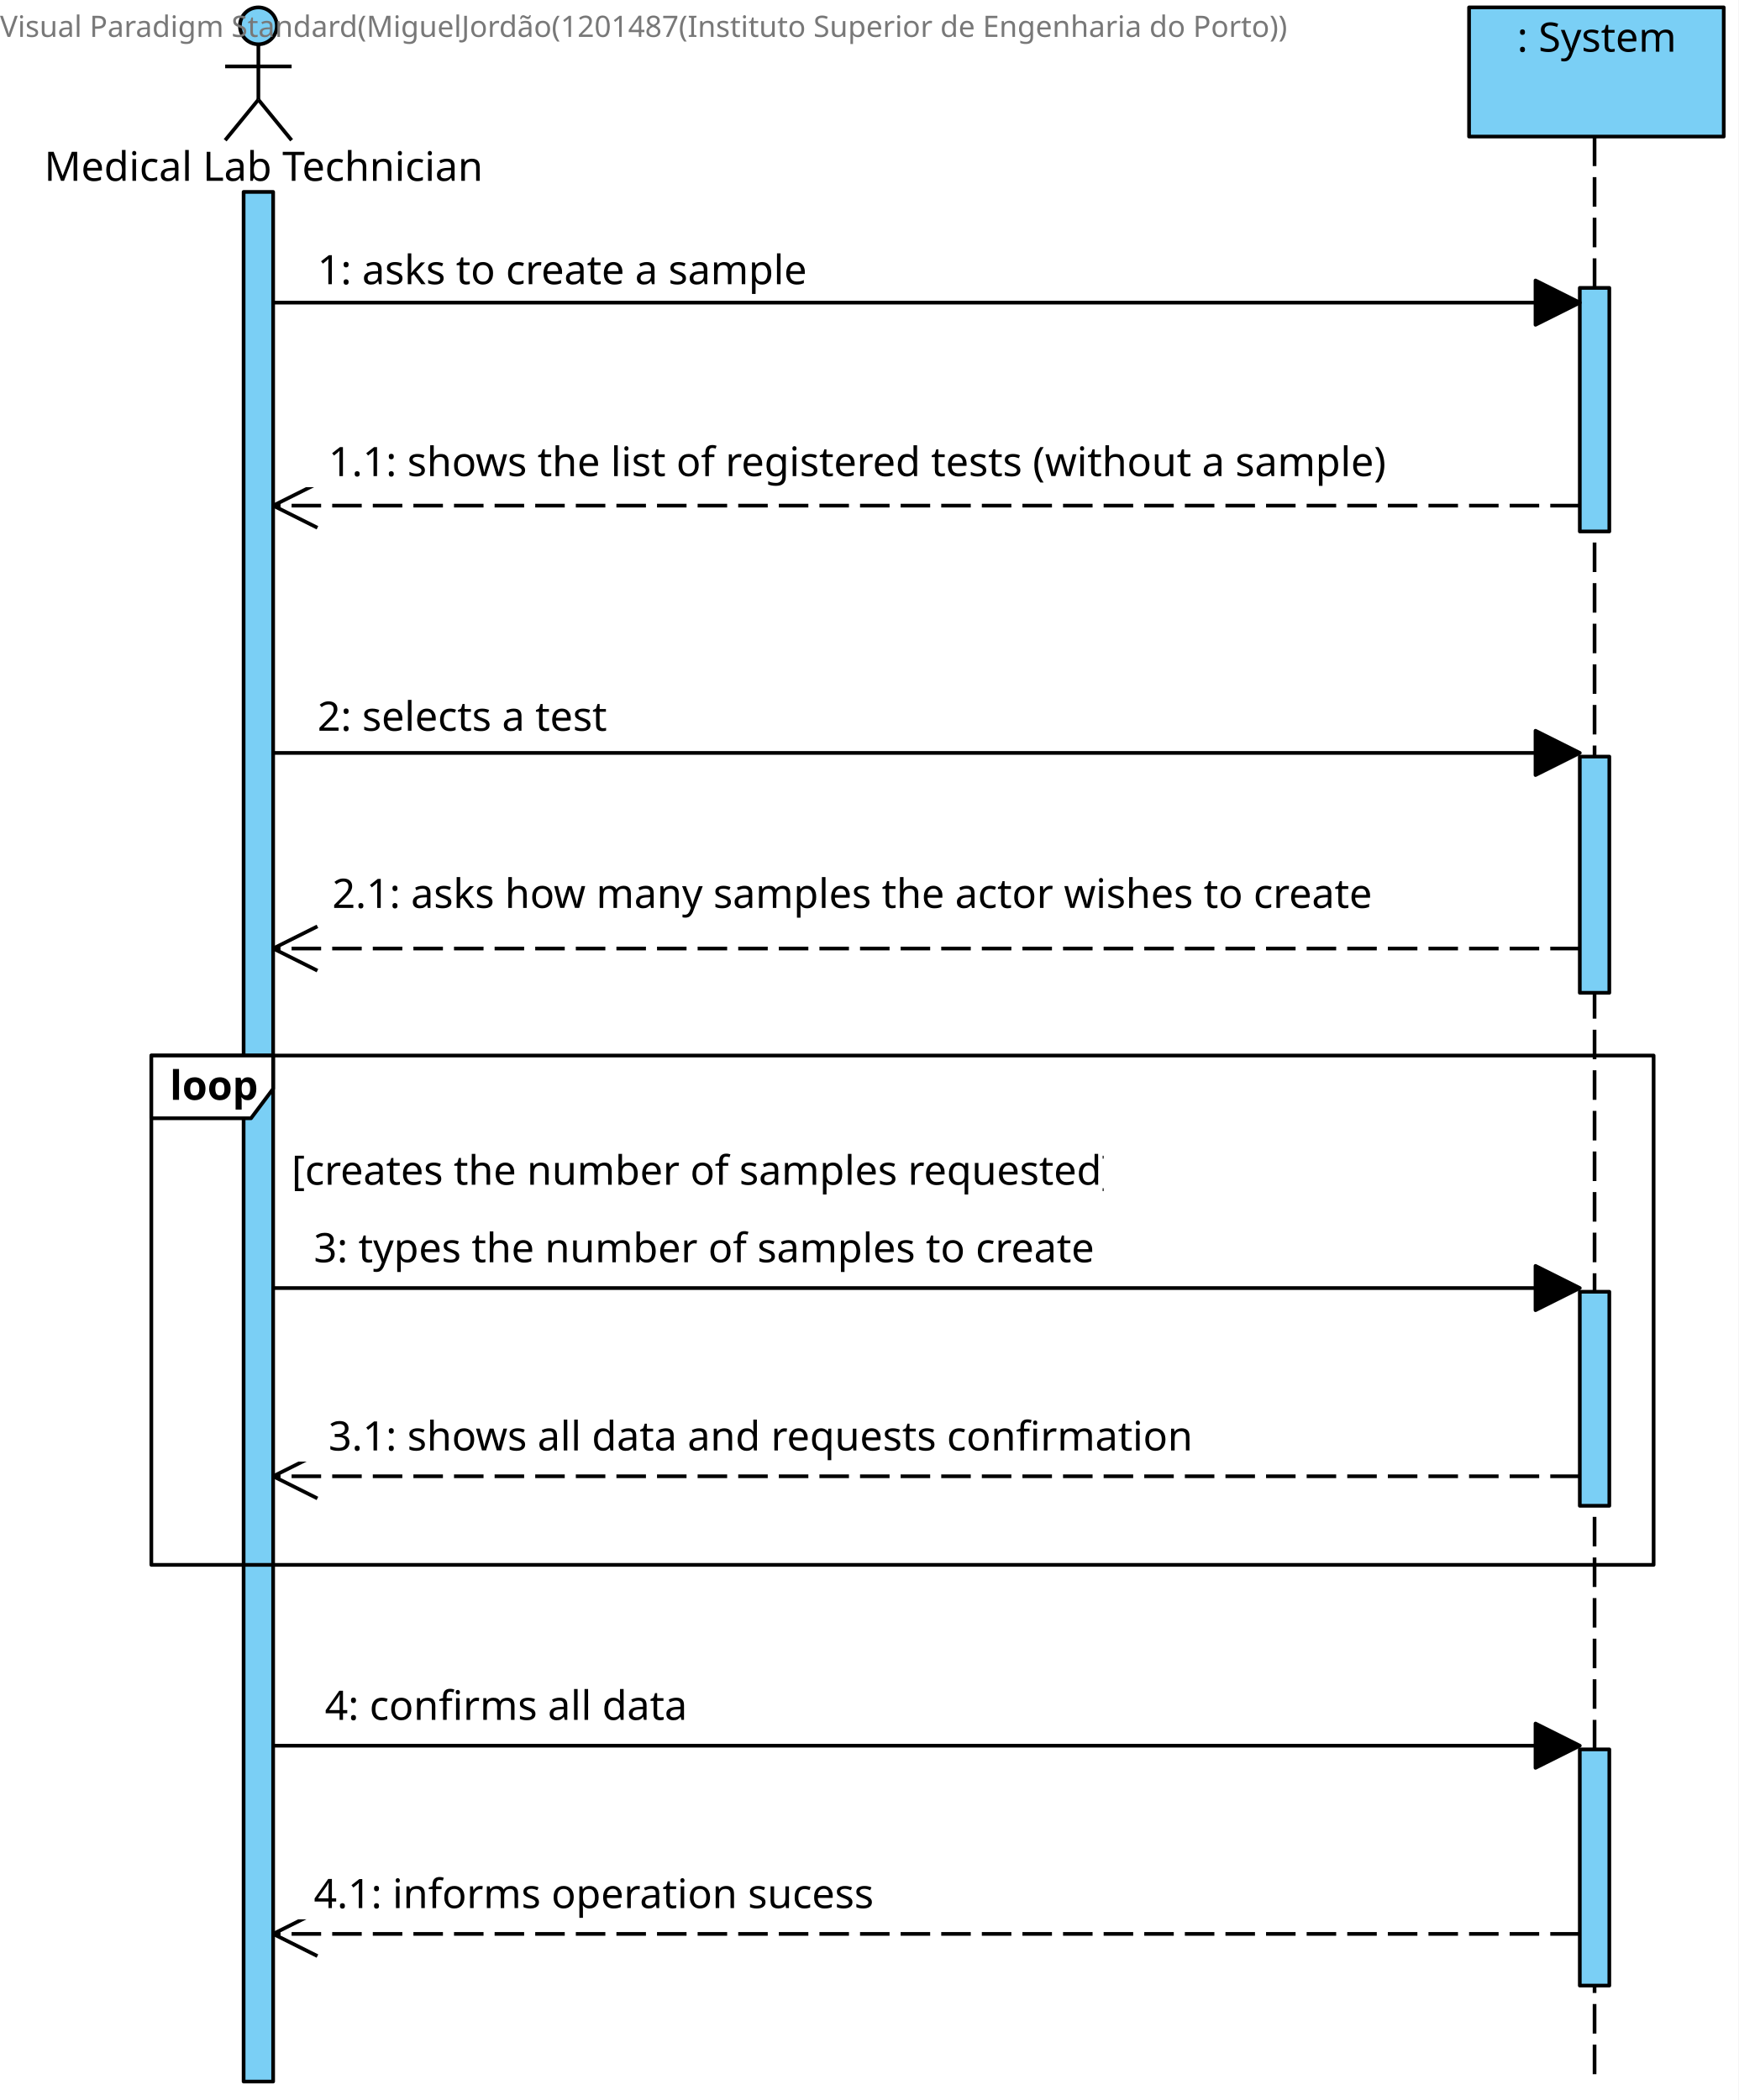
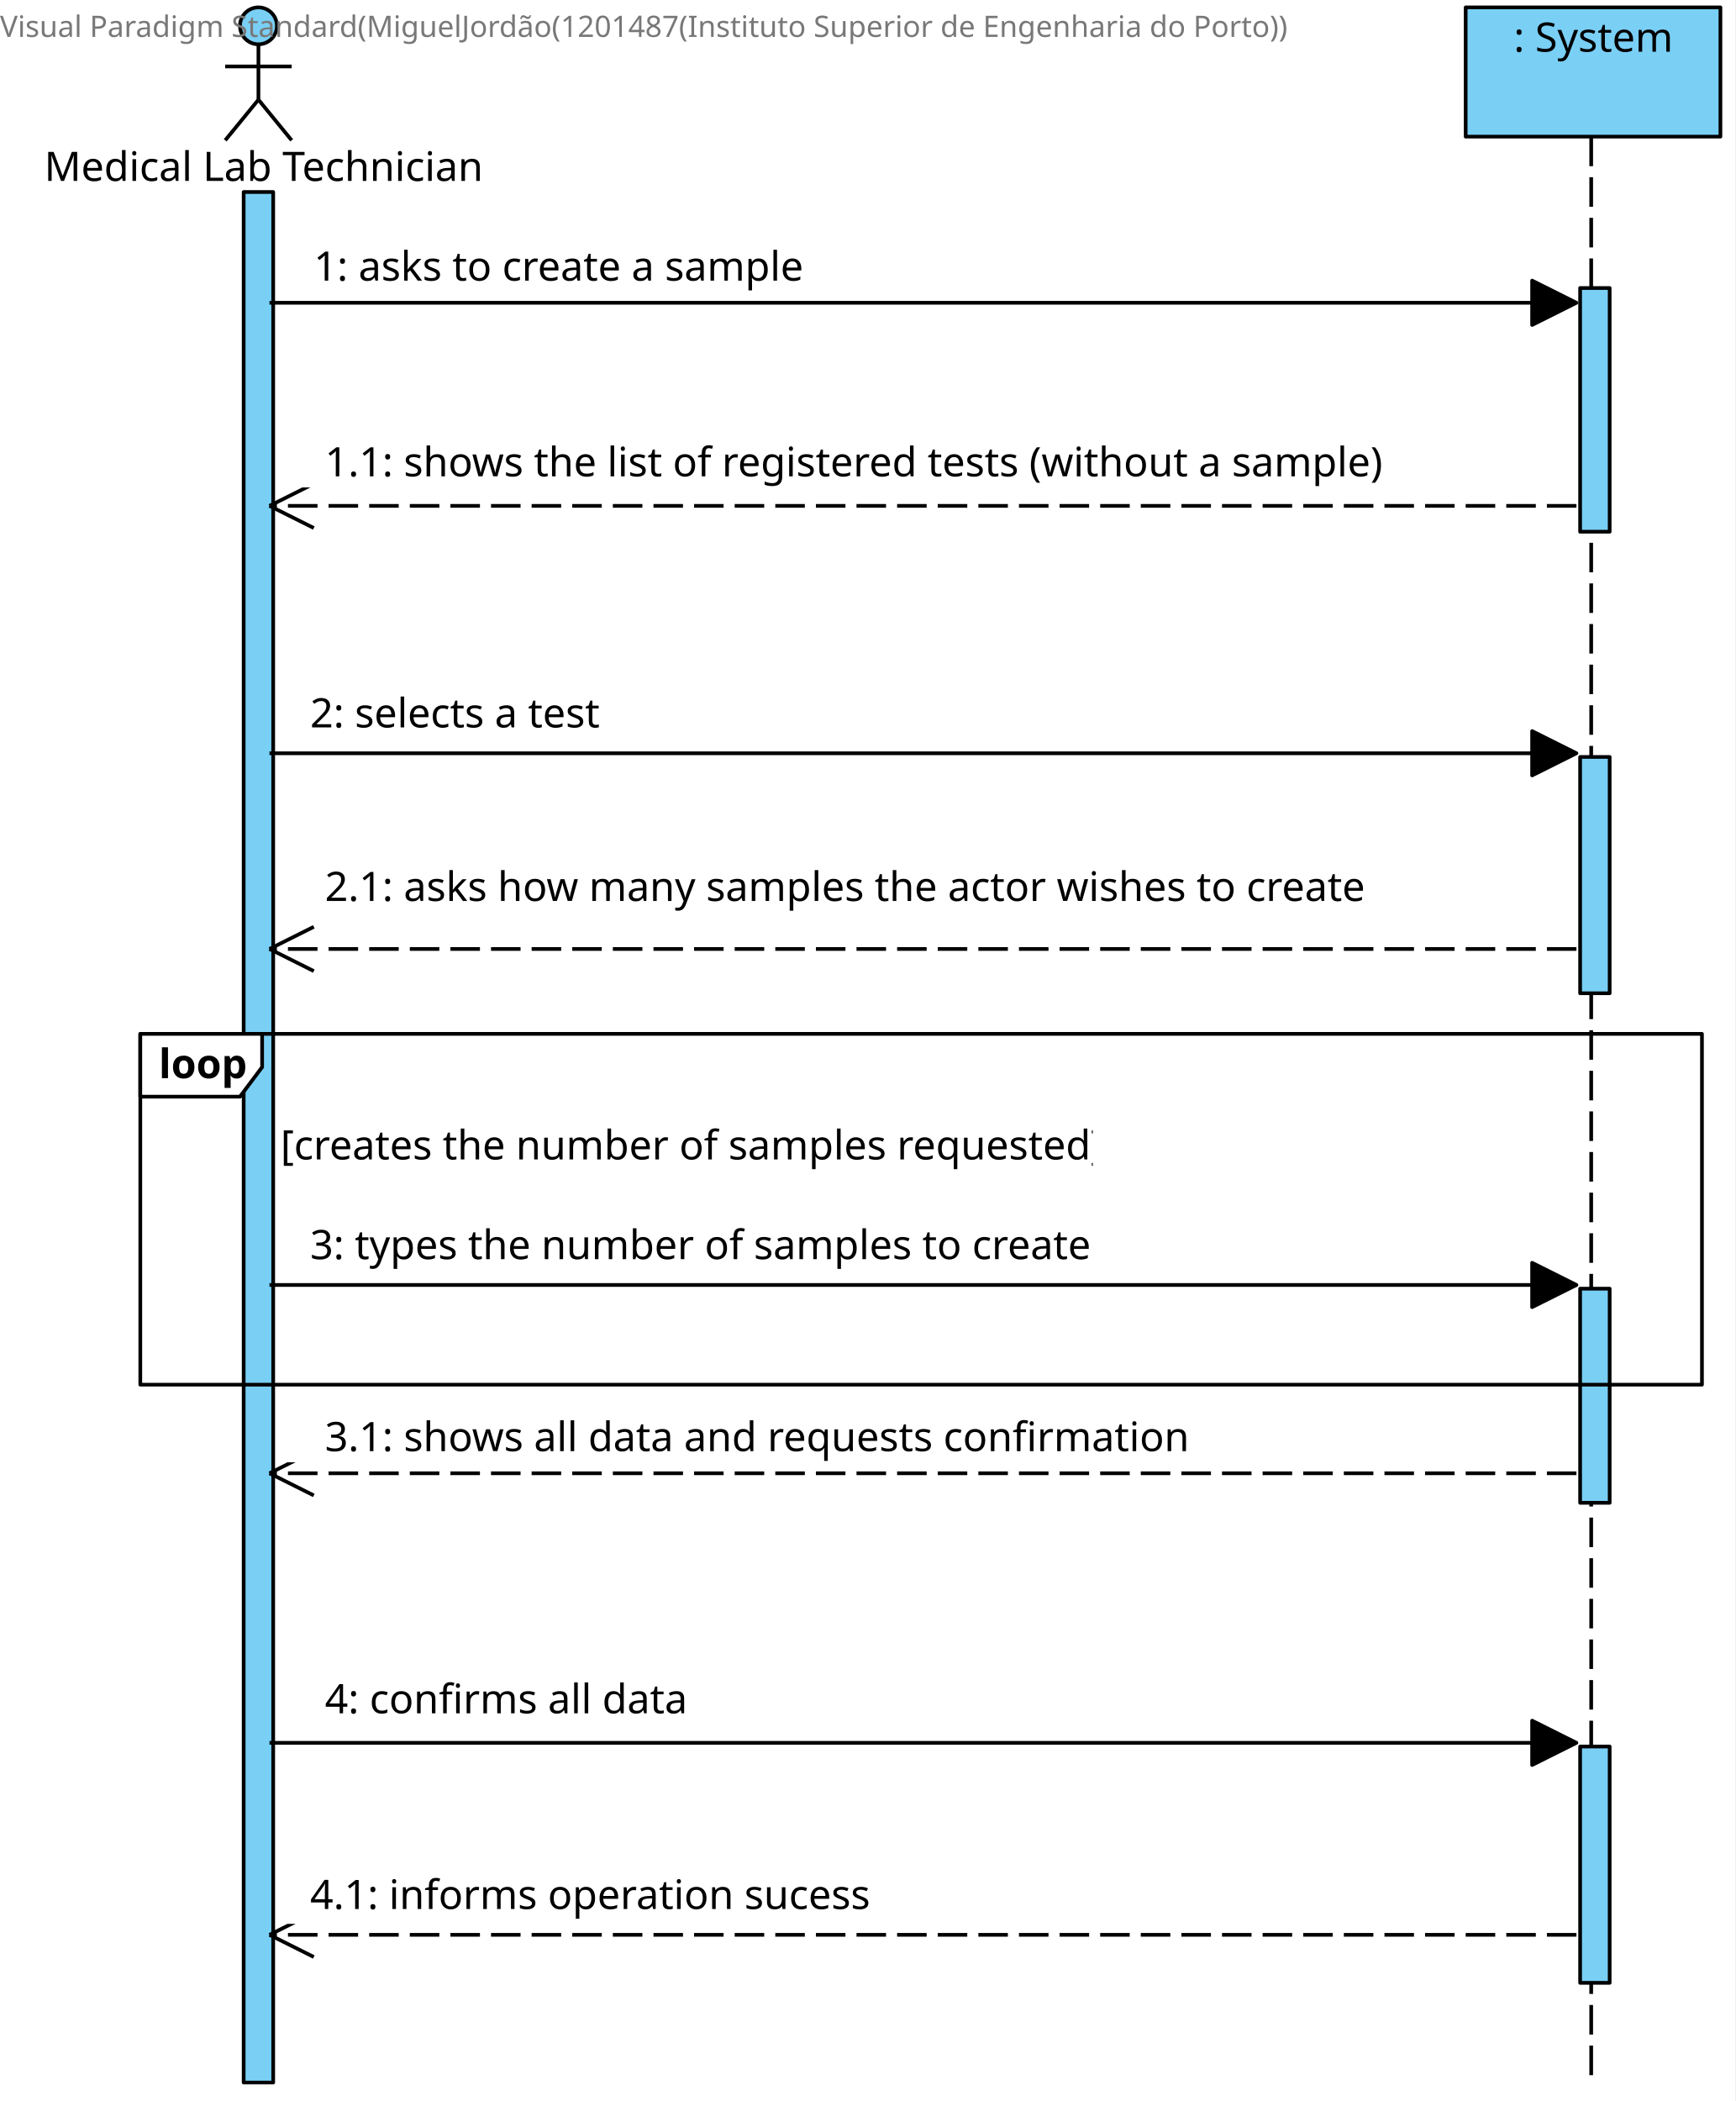
- <svg xmlns="http://www.w3.org/2000/svg" fill-opacity="0" color-rendering="auto" color-interpolation="auto" text-rendering="auto" stroke="rgb(0,0,0)" stroke-linecap="square" width="471" stroke-miterlimit="10" shape-rendering="auto" stroke-opacity="0" fill="rgb(0,0,0)" stroke-dasharray="none" font-weight="normal" stroke-width="1" height="569" font-family="'Dialog'" font-style="normal" stroke-linejoin="miter" font-size="12px" stroke-dashoffset="0" image-rendering="auto">
+ <svg xmlns="http://www.w3.org/2000/svg" fill-opacity="0" color-rendering="auto" color-interpolation="auto" text-rendering="auto" stroke="rgb(0,0,0)" stroke-linecap="square" width="470" stroke-miterlimit="10" shape-rendering="auto" stroke-opacity="0" fill="rgb(0,0,0)" stroke-dasharray="none" font-weight="normal" stroke-width="1" height="569" font-family="'Dialog'" font-style="normal" stroke-linejoin="miter" font-size="12px" stroke-dashoffset="0" image-rendering="auto">
  <defs id="genericDefs" />
  <g>
    <defs id="defs1">
      <clipPath clipPathUnits="userSpaceOnUse" id="clipPath1">
        <path d="M-7 -7 L89 -7 L89 574 L-7 574 L-7 -7 Z" />
      </clipPath>
      <clipPath clipPathUnits="userSpaceOnUse" id="clipPath2">
        <path d="M-7 -7 L81 -7 L81 574 L-7 574 L-7 -7 Z" />
      </clipPath>
      <clipPath clipPathUnits="userSpaceOnUse" id="clipPath3">
        <path d="M-7 -7 L19 -7 L19 77 L-7 77 L-7 -7 Z" />
      </clipPath>
      <clipPath clipPathUnits="userSpaceOnUse" id="clipPath4">
        <path d="M-7 -7 L19 -7 L19 75 L-7 75 L-7 -7 Z" />
      </clipPath>
      <clipPath clipPathUnits="userSpaceOnUse" id="clipPath5">
        <path d="M-7 -7 L19 -7 L19 69 L-7 69 L-7 -7 Z" />
      </clipPath>
      <clipPath clipPathUnits="userSpaceOnUse" id="clipPath6">
-         <path d="M-7 -7 L418 -7 L418 149 L-7 149 L-7 -7 Z" />
+         <path d="M-7 -7 L434 -7 L434 106 L-7 106 L-7 -7 Z" />
      </clipPath>
      <clipPath clipPathUnits="userSpaceOnUse" id="clipPath7">
-         <path d="M247 23 L247 38 L38 38 L38 23 ZM-7 -7 L-7 149 L418 149 L418 -7 Z" />
+         <path d="M247 22 L247 37 L38 37 L38 22 ZM-7 -7 L-7 106 L434 106 L434 -7 Z" />
      </clipPath>
      <clipPath clipPathUnits="userSpaceOnUse" id="clipPath8">
        <path d="M0 0 L0 18 L34 18 L34 0 Z" />
      </clipPath>
      <clipPath clipPathUnits="userSpaceOnUse" id="clipPath9">
-         <path d="M-7 -7 L418 -7 L418 130 L-7 130 L-7 -7 Z" />
+         <path d="M-7 -7 L434 -7 L434 88 L-7 88 L-7 -7 Z" />
      </clipPath>
      <clipPath clipPathUnits="userSpaceOnUse" id="clipPath10">
        <path d="M0 0 L0 15 L230 15 L230 0 Z" />
      </clipPath>
      <clipPath clipPathUnits="userSpaceOnUse" id="clipPath11">
-         <path d="M0 0 L0 4 L407 4 L407 0 Z" />
+         <path d="M0 0 L0 4 L423 4 L423 0 Z" />
      </clipPath>
      <clipPath clipPathUnits="userSpaceOnUse" id="clipPath12">
        <path d="M-136 -15 L272 -15 L272 30 L-136 30 L-136 -15 Z" />
      </clipPath>
      <clipPath clipPathUnits="userSpaceOnUse" id="clipPath13">
        <path d="M-70 -15 L140 -15 L140 30 L-70 30 L-70 -15 Z" />
      </clipPath>
      <clipPath clipPathUnits="userSpaceOnUse" id="clipPath14">
        <path d="M0 0 L435 0 L435 81 L0 81 L0 0 Z" />
      </clipPath>
      <clipPath clipPathUnits="userSpaceOnUse" id="clipPath15">
-         <path d="M190 21 L190 36 L41 36 L41 21 ZM102 0 L102 8 L0 8 L0 81 L43 81 L43 73 L334 73 L334 81 L435 81 L435 0 Z" />
+         <path d="M190 20 L190 36 L40 36 L40 20 ZM103 0 L103 8 L0 8 L0 81 L43 81 L43 73 L334 73 L334 81 L435 81 L435 0 Z" />
      </clipPath>
      <clipPath clipPathUnits="userSpaceOnUse" id="clipPath16">
        <path d="M334 18 L334 33 L43 33 L43 18 ZM0 0 L0 81 L435 81 L435 0 Z" />
      </clipPath>
      <clipPath clipPathUnits="userSpaceOnUse" id="clipPath17">
-         <path d="M138 20 L138 35 L41 35 L41 20 ZM0 0 L0 81 L44 81 L44 68 L334 68 L334 81 L435 81 L435 0 Z" />
+         <path d="M137 19 L137 35 L40 35 L40 19 ZM0 0 L0 81 L43 81 L43 66 L333 66 L333 81 L435 81 L435 0 Z" />
      </clipPath>
      <clipPath clipPathUnits="userSpaceOnUse" id="clipPath18">
-         <path d="M334 15 L334 30 L44 30 L44 15 ZM0 0 L0 81 L435 81 L435 0 Z" />
+         <path d="M333 13 L333 29 L43 29 L43 13 ZM0 0 L0 81 L435 81 L435 0 Z" />
      </clipPath>
      <clipPath clipPathUnits="userSpaceOnUse" id="clipPath19">
-         <path d="M260 19 L260 34 L40 34 L40 19 ZM0 0 L0 81 L43 81 L43 70 L284 70 L284 81 L435 81 L435 0 Z" />
+         <path d="M260 19 L260 34 L40 34 L40 19 ZM0 0 L0 81 L43 81 L43 71 L284 71 L284 81 L435 81 L435 0 Z" />
      </clipPath>
      <clipPath clipPathUnits="userSpaceOnUse" id="clipPath20">
-         <path d="M284 19 L284 34 L43 34 L43 19 ZM0 0 L0 81 L435 81 L435 0 Z" />
+         <path d="M284 20 L284 35 L43 35 L43 20 ZM0 0 L0 81 L435 81 L435 0 Z" />
      </clipPath>
      <clipPath clipPathUnits="userSpaceOnUse" id="clipPath21">
-         <path d="M156 19 L156 33 L43 33 L43 19 ZM0 0 L0 81 L39 81 L39 70 L203 70 L203 81 L435 81 L435 0 Z" />
+         <path d="M157 18 L157 33 L44 33 L44 18 ZM0 0 L0 81 L40 81 L40 71 L203 71 L203 81 L435 81 L435 0 Z" />
      </clipPath>
      <clipPath clipPathUnits="userSpaceOnUse" id="clipPath22">
-         <path d="M203 19 L203 34 L39 34 L39 19 ZM0 0 L0 81 L435 81 L435 0 Z" />
+         <path d="M203 19 L203 35 L40 35 L40 19 ZM0 0 L0 81 L435 81 L435 0 Z" />
      </clipPath>
      <clipPath clipPathUnits="userSpaceOnUse" id="clipPath23">
-         <path d="M-164 -15 L328 -15 L328 30 L-164 30 L-164 -15 Z" />
+         <path d="M-163 -16 L326 -16 L326 32 L-163 32 L-163 -16 Z" />
      </clipPath>
      <clipPath clipPathUnits="userSpaceOnUse" id="clipPath24">
-         <path d="M-113 -14 L226 -14 L226 28 L-113 28 L-113 -14 Z" />
+         <path d="M-113 -15 L226 -15 L226 30 L-113 30 L-113 -15 Z" />
      </clipPath>
      <clipPath clipPathUnits="userSpaceOnUse" id="clipPath25">
        <path d="M-241 -15 L482 -15 L482 30 L-241 30 L-241 -15 Z" />
      </clipPath>
      <clipPath clipPathUnits="userSpaceOnUse" id="clipPath26">
        <path d="M-220 -15 L440 -15 L440 30 L-220 30 L-220 -15 Z" />
      </clipPath>
      <clipPath clipPathUnits="userSpaceOnUse" id="clipPath27">
-         <path d="M-290 -15 L580 -15 L580 30 L-290 30 L-290 -15 Z" />
+         <path d="M-290 -16 L580 -16 L580 32 L-290 32 L-290 -16 Z" />
      </clipPath>
      <clipPath clipPathUnits="userSpaceOnUse" id="clipPath28">
-         <path d="M-97 -15 L194 -15 L194 30 L-97 30 L-97 -15 Z" />
+         <path d="M-97 -16 L194 -16 L194 32 L-97 32 L-97 -16 Z" />
      </clipPath>
      <clipPath clipPathUnits="userSpaceOnUse" id="clipPath29">
        <path d="M-291 -15 L582 -15 L582 30 L-291 30 L-291 -15 Z" />
      </clipPath>
      <clipPath clipPathUnits="userSpaceOnUse" id="clipPath30">
-         <path d="M-149 -15 L298 -15 L298 30 L-149 30 L-149 -15 Z" />
+         <path d="M-150 -16 L300 -16 L300 32 L-150 32 L-150 -16 Z" />
      </clipPath>
    </defs>
    <g fill="white" text-rendering="geometricPrecision" fill-opacity="1" stroke-opacity="1" stroke="white">
-       <rect x="0" width="471" height="569" y="0" stroke="none" />
+       <rect x="0" width="470" height="569" y="0" stroke="none" />
    </g>
    <g font-size="11px" transform="translate(31,2)" fill-opacity="1" fill="rgb(122,207,245)" text-rendering="geometricPrecision" image-rendering="optimizeQuality" font-family="sans-serif" stroke="rgb(122,207,245)" stroke-opacity="1">
      <circle r="5" clip-path="url(#clipPath1)" cx="39" cy="5" stroke="none" />
      <rect x="35" width="8" height="512" y="50" clip-path="url(#clipPath1)" stroke="none" />
    </g>
    <g stroke-linecap="butt" font-size="11px" transform="translate(31,2)" fill-opacity="1" fill="black" text-rendering="geometricPrecision" image-rendering="optimizeQuality" font-family="sans-serif" stroke-linejoin="round" stroke="black" stroke-opacity="1" stroke-miterlimit="0">
      <circle fill="none" r="5" clip-path="url(#clipPath1)" cx="39" cy="5" />
      <rect fill="none" x="35" width="8" height="512" y="50" clip-path="url(#clipPath1)" />
      <line y2="25" fill="none" x1="39" clip-path="url(#clipPath1)" x2="39" y1="10" />
      <line y2="36" fill="none" x1="39" clip-path="url(#clipPath1)" x2="30" y1="25" />
      <line y2="36" fill="none" x1="39" clip-path="url(#clipPath1)" x2="48" y1="25" />
      <line y2="16" fill="none" x1="30" clip-path="url(#clipPath1)" x2="48" y1="16" />
    </g>
-     <g font-size="11px" transform="translate(398,2)" fill-opacity="1" fill="rgb(122,207,245)" text-rendering="geometricPrecision" image-rendering="optimizeQuality" font-family="sans-serif" stroke="rgb(122,207,245)" stroke-opacity="1">
+     <g font-size="11px" transform="translate(397,2)" fill-opacity="1" fill="rgb(122,207,245)" text-rendering="geometricPrecision" image-rendering="optimizeQuality" font-family="sans-serif" stroke="rgb(122,207,245)" stroke-opacity="1">
      <rect x="0" width="69" height="35" y="0" clip-path="url(#clipPath2)" stroke="none" />
    </g>
-     <g stroke-linecap="butt" font-size="11px" transform="translate(398,2)" fill-opacity="1" fill="black" text-rendering="geometricPrecision" image-rendering="optimizeQuality" font-family="sans-serif" stroke-linejoin="round" stroke="black" stroke-opacity="1" stroke-miterlimit="0">
+     <g stroke-linecap="butt" font-size="11px" transform="translate(397,2)" fill-opacity="1" fill="black" text-rendering="geometricPrecision" image-rendering="optimizeQuality" font-family="sans-serif" stroke-linejoin="round" stroke="black" stroke-opacity="1" stroke-miterlimit="0">
      <rect fill="none" x="0" width="69" height="35" y="0" clip-path="url(#clipPath2)" />
      <line clip-path="url(#clipPath2)" fill="none" x1="34" x2="34" y1="35" y2="563" stroke-linejoin="bevel" stroke-dasharray="8,3" />
    </g>
    <g font-size="11px" transform="translate(428,78)" fill-opacity="1" fill="rgb(122,207,245)" text-rendering="geometricPrecision" image-rendering="optimizeQuality" font-family="sans-serif" stroke="rgb(122,207,245)" stroke-opacity="1">
      <rect x="0" width="8" height="66" y="0" clip-path="url(#clipPath3)" stroke="none" />
    </g>
    <g stroke-linecap="butt" font-size="11px" transform="translate(428,78)" fill-opacity="1" fill="black" text-rendering="geometricPrecision" image-rendering="optimizeQuality" font-family="sans-serif" stroke-linejoin="round" stroke="black" stroke-opacity="1" stroke-miterlimit="0">
      <rect fill="none" x="0" width="8" height="66" y="0" clip-path="url(#clipPath3)" />
    </g>
    <g font-size="11px" transform="translate(428,205)" fill-opacity="1" fill="rgb(122,207,245)" text-rendering="geometricPrecision" image-rendering="optimizeQuality" font-family="sans-serif" stroke="rgb(122,207,245)" stroke-opacity="1">
      <rect x="0" width="8" height="64" y="0" clip-path="url(#clipPath4)" stroke="none" />
    </g>
    <g stroke-linecap="butt" font-size="11px" transform="translate(428,205)" fill-opacity="1" fill="black" text-rendering="geometricPrecision" image-rendering="optimizeQuality" font-family="sans-serif" stroke-linejoin="round" stroke="black" stroke-opacity="1" stroke-miterlimit="0">
      <rect fill="none" x="0" width="8" height="64" y="0" clip-path="url(#clipPath4)" />
    </g>
-     <g font-size="11px" transform="translate(428,350)" fill-opacity="1" fill="rgb(122,207,245)" text-rendering="geometricPrecision" image-rendering="optimizeQuality" font-family="sans-serif" stroke="rgb(122,207,245)" stroke-opacity="1">
+     <g font-size="11px" transform="translate(428,349)" fill-opacity="1" fill="rgb(122,207,245)" text-rendering="geometricPrecision" image-rendering="optimizeQuality" font-family="sans-serif" stroke="rgb(122,207,245)" stroke-opacity="1">
      <rect x="0" width="8" height="58" y="0" clip-path="url(#clipPath5)" stroke="none" />
    </g>
-     <g stroke-linecap="butt" font-size="11px" transform="translate(428,350)" fill-opacity="1" fill="black" text-rendering="geometricPrecision" image-rendering="optimizeQuality" font-family="sans-serif" stroke-linejoin="round" stroke="black" stroke-opacity="1" stroke-miterlimit="0">
+     <g stroke-linecap="butt" font-size="11px" transform="translate(428,349)" fill-opacity="1" fill="black" text-rendering="geometricPrecision" image-rendering="optimizeQuality" font-family="sans-serif" stroke-linejoin="round" stroke="black" stroke-opacity="1" stroke-miterlimit="0">
      <rect fill="none" x="0" width="8" height="58" y="0" clip-path="url(#clipPath5)" />
    </g>
-     <g font-size="11px" transform="translate(428,474)" fill-opacity="1" fill="rgb(122,207,245)" text-rendering="geometricPrecision" image-rendering="optimizeQuality" font-family="sans-serif" stroke="rgb(122,207,245)" stroke-opacity="1">
+     <g font-size="11px" transform="translate(428,473)" fill-opacity="1" fill="rgb(122,207,245)" text-rendering="geometricPrecision" image-rendering="optimizeQuality" font-family="sans-serif" stroke="rgb(122,207,245)" stroke-opacity="1">
      <rect x="0" width="8" height="64" y="0" clip-path="url(#clipPath4)" stroke="none" />
    </g>
-     <g stroke-linecap="butt" font-size="11px" transform="translate(428,474)" fill-opacity="1" fill="black" text-rendering="geometricPrecision" image-rendering="optimizeQuality" font-family="sans-serif" stroke-linejoin="round" stroke="black" stroke-opacity="1" stroke-miterlimit="0">
+     <g stroke-linecap="butt" font-size="11px" transform="translate(428,473)" fill-opacity="1" fill="black" text-rendering="geometricPrecision" image-rendering="optimizeQuality" font-family="sans-serif" stroke-linejoin="round" stroke="black" stroke-opacity="1" stroke-miterlimit="0">
      <rect fill="none" x="0" width="8" height="64" y="0" clip-path="url(#clipPath4)" />
    </g>
-     <g fill-opacity="1" text-rendering="geometricPrecision" stroke="black" stroke-linecap="butt" transform="translate(41,286)" stroke-miterlimit="0" stroke-opacity="1" fill="black" font-weight="bold" font-family="sans-serif" stroke-linejoin="round" font-size="11px" image-rendering="optimizeQuality">
-       <rect fill="none" x="0" width="407" height="138" y="0" clip-path="url(#clipPath7)" />
-     </g>
-     <g font-size="11px" transform="translate(41,286)" fill-opacity="1" fill="white" text-rendering="geometricPrecision" image-rendering="optimizeQuality" font-family="sans-serif" stroke="white" font-weight="bold" stroke-opacity="1">
+     <g fill-opacity="1" text-rendering="geometricPrecision" stroke="black" stroke-linecap="butt" transform="translate(38,280)" stroke-miterlimit="0" stroke-opacity="1" fill="black" font-weight="bold" font-family="sans-serif" stroke-linejoin="round" font-size="11px" image-rendering="optimizeQuality">
+       <rect fill="none" x="0" width="423" height="95" y="0" clip-path="url(#clipPath7)" />
+     </g>
+     <g font-size="11px" transform="translate(38,280)" fill-opacity="1" fill="white" text-rendering="geometricPrecision" image-rendering="optimizeQuality" font-family="sans-serif" stroke="white" font-weight="bold" stroke-opacity="1">
      <path d="M33 0 L33 9 L27 17 L0 17 L0 0 Z" stroke="none" clip-path="url(#clipPath7)" />
    </g>
-     <g fill-opacity="1" text-rendering="geometricPrecision" stroke="black" stroke-linecap="butt" transform="translate(41,286)" stroke-miterlimit="0" stroke-opacity="1" fill="black" font-weight="bold" font-family="sans-serif" stroke-linejoin="round" font-size="11px" image-rendering="optimizeQuality">
+     <g fill-opacity="1" text-rendering="geometricPrecision" stroke="black" stroke-linecap="butt" transform="translate(38,280)" stroke-miterlimit="0" stroke-opacity="1" fill="black" font-weight="bold" font-family="sans-serif" stroke-linejoin="round" font-size="11px" image-rendering="optimizeQuality">
      <path fill="none" d="M33 0 L33 9 L27 17 L0 17 L0 0 Z" clip-path="url(#clipPath7)" />
    </g>
-     <g font-size="11px" transform="translate(41,286)" fill-opacity="1" fill="black" text-rendering="geometricPrecision" image-rendering="optimizeQuality" font-family="sans-serif" stroke="black" font-weight="bold" stroke-opacity="1">
+     <g font-size="11px" transform="translate(38,280)" fill-opacity="1" fill="black" text-rendering="geometricPrecision" image-rendering="optimizeQuality" font-family="sans-serif" stroke="black" font-weight="bold" stroke-opacity="1">
      <text x="5" xml:space="preserve" y="12" clip-path="url(#clipPath8)" stroke="none">loop</text>
    </g>
-     <g font-size="11px" transform="translate(69,309)" fill-opacity="1" fill="white" text-rendering="geometricPrecision" image-rendering="optimizeQuality" font-family="sans-serif" stroke="white" stroke-opacity="1">
+     <g font-size="11px" transform="translate(66,302)" fill-opacity="1" fill="white" text-rendering="geometricPrecision" image-rendering="optimizeQuality" font-family="sans-serif" stroke="white" stroke-opacity="1">
      <rect x="9" width="211" height="17" y="-1" clip-path="url(#clipPath10)" stroke="none" />
      <text fill="black" x="10" xml:space="preserve" y="12" clip-path="url(#clipPath10)" stroke="none">[creates the number of samples requested]</text>
    </g>
    <g font-size="11px" transform="translate(2,37)" fill-opacity="1" fill="black" text-rendering="geometricPrecision" image-rendering="optimizeQuality" font-family="sans-serif" stroke="black" stroke-opacity="1">
      <text x="10" xml:space="preserve" y="12" clip-path="url(#clipPath12)" stroke="none">Medical Lab Technician</text>
    </g>
-     <g font-size="11px" transform="translate(398,2)" fill-opacity="1" fill="black" text-rendering="geometricPrecision" image-rendering="optimizeQuality" font-family="sans-serif" stroke="black" stroke-opacity="1">
+     <g font-size="11px" transform="translate(397,2)" fill-opacity="1" fill="black" text-rendering="geometricPrecision" image-rendering="optimizeQuality" font-family="sans-serif" stroke="black" stroke-opacity="1">
      <text x="13" xml:space="preserve" y="12" clip-path="url(#clipPath13)" stroke="none">: System</text>
    </g>
-     <g stroke-linecap="butt" font-size="11px" transform="translate(36,44)" fill-opacity="1" fill="black" text-rendering="geometricPrecision" image-rendering="optimizeQuality" font-family="sans-serif" stroke-linejoin="round" stroke="black" stroke-opacity="1">
+     <g stroke-linecap="butt" font-size="11px" transform="translate(35,44)" fill-opacity="1" fill="black" text-rendering="geometricPrecision" image-rendering="optimizeQuality" font-family="sans-serif" stroke-linejoin="round" stroke="black" stroke-opacity="1">
      <line y2="38" fill="none" x1="38" clip-path="url(#clipPath15)" x2="392" y1="38" />
      <polygon points=" 392 38 380 32 380 44" clip-path="url(#clipPath15)" stroke="none" />
      <polygon fill="none" points=" 392 38 380 32 380 44" clip-path="url(#clipPath15)" />
    </g>
-     <g fill-opacity="1" text-rendering="geometricPrecision" stroke="black" stroke-linecap="butt" transform="translate(36,99)" stroke-miterlimit="0" stroke-opacity="1" fill="black" stroke-dasharray="8,3" font-family="sans-serif" stroke-linejoin="round" font-size="11px" image-rendering="optimizeQuality">
+     <g fill-opacity="1" text-rendering="geometricPrecision" stroke="black" stroke-linecap="butt" transform="translate(35,99)" stroke-miterlimit="0" stroke-opacity="1" fill="black" stroke-dasharray="8,3" font-family="sans-serif" stroke-linejoin="round" font-size="11px" image-rendering="optimizeQuality">
      <line y2="38" fill="none" x1="392" clip-path="url(#clipPath16)" x2="38" y1="38" />
      <line clip-path="url(#clipPath16)" fill="none" x1="38" x2="50" y1="38" y2="44" stroke-dasharray="none" stroke-miterlimit="10" />
      <line clip-path="url(#clipPath16)" fill="none" x1="38" x2="50" y1="38" y2="32" stroke-dasharray="none" stroke-miterlimit="10" />
    </g>
-     <g stroke-linecap="butt" font-size="11px" transform="translate(36,166)" fill-opacity="1" fill="black" text-rendering="geometricPrecision" image-rendering="optimizeQuality" font-family="sans-serif" stroke-linejoin="round" stroke="black" stroke-opacity="1">
+     <g stroke-linecap="butt" font-size="11px" transform="translate(35,166)" fill-opacity="1" fill="black" text-rendering="geometricPrecision" image-rendering="optimizeQuality" font-family="sans-serif" stroke-linejoin="round" stroke="black" stroke-opacity="1">
      <line y2="38" fill="none" x1="38" clip-path="url(#clipPath17)" x2="392" y1="38" />
      <polygon points=" 392 38 380 32 380 44" clip-path="url(#clipPath17)" stroke="none" />
      <polygon fill="none" points=" 392 38 380 32 380 44" clip-path="url(#clipPath17)" />
    </g>
-     <g fill-opacity="1" text-rendering="geometricPrecision" stroke="black" stroke-linecap="butt" transform="translate(36,219)" stroke-miterlimit="0" stroke-opacity="1" fill="black" stroke-dasharray="8,3" font-family="sans-serif" stroke-linejoin="round" font-size="11px" image-rendering="optimizeQuality">
+     <g fill-opacity="1" text-rendering="geometricPrecision" stroke="black" stroke-linecap="butt" transform="translate(35,219)" stroke-miterlimit="0" stroke-opacity="1" fill="black" stroke-dasharray="8,3" font-family="sans-serif" stroke-linejoin="round" font-size="11px" image-rendering="optimizeQuality">
      <line y2="38" fill="none" x1="392" clip-path="url(#clipPath18)" x2="38" y1="38" />
      <line clip-path="url(#clipPath18)" fill="none" x1="38" x2="50" y1="38" y2="44" stroke-dasharray="none" stroke-miterlimit="10" />
      <line clip-path="url(#clipPath18)" fill="none" x1="38" x2="50" y1="38" y2="32" stroke-dasharray="none" stroke-miterlimit="10" />
    </g>
-     <g stroke-linecap="butt" font-size="11px" transform="translate(36,311)" fill-opacity="1" fill="black" text-rendering="geometricPrecision" image-rendering="optimizeQuality" font-family="sans-serif" stroke-linejoin="round" stroke="black" stroke-opacity="1">
+     <g stroke-linecap="butt" font-size="11px" transform="translate(35,310)" fill-opacity="1" fill="black" text-rendering="geometricPrecision" image-rendering="optimizeQuality" font-family="sans-serif" stroke-linejoin="round" stroke="black" stroke-opacity="1">
      <line y2="38" fill="none" x1="38" clip-path="url(#clipPath19)" x2="392" y1="38" />
      <polygon points=" 392 38 380 32 380 44" clip-path="url(#clipPath19)" stroke="none" />
      <polygon fill="none" points=" 392 38 380 32 380 44" clip-path="url(#clipPath19)" />
    </g>
-     <g fill-opacity="1" text-rendering="geometricPrecision" stroke="black" stroke-linecap="butt" transform="translate(36,362)" stroke-miterlimit="0" stroke-opacity="1" fill="black" stroke-dasharray="8,3" font-family="sans-serif" stroke-linejoin="round" font-size="11px" image-rendering="optimizeQuality">
+     <g fill-opacity="1" text-rendering="geometricPrecision" stroke="black" stroke-linecap="butt" transform="translate(35,361)" stroke-miterlimit="0" stroke-opacity="1" fill="black" stroke-dasharray="8,3" font-family="sans-serif" stroke-linejoin="round" font-size="11px" image-rendering="optimizeQuality">
      <line y2="38" fill="none" x1="392" clip-path="url(#clipPath20)" x2="38" y1="38" />
      <line clip-path="url(#clipPath20)" fill="none" x1="38" x2="50" y1="38" y2="44" stroke-dasharray="none" stroke-miterlimit="10" />
      <line clip-path="url(#clipPath20)" fill="none" x1="38" x2="50" y1="38" y2="32" stroke-dasharray="none" stroke-miterlimit="10" />
    </g>
-     <g stroke-linecap="butt" font-size="11px" transform="translate(36,435)" fill-opacity="1" fill="black" text-rendering="geometricPrecision" image-rendering="optimizeQuality" font-family="sans-serif" stroke-linejoin="round" stroke="black" stroke-opacity="1">
+     <g stroke-linecap="butt" font-size="11px" transform="translate(35,434)" fill-opacity="1" fill="black" text-rendering="geometricPrecision" image-rendering="optimizeQuality" font-family="sans-serif" stroke-linejoin="round" stroke="black" stroke-opacity="1">
      <line y2="38" fill="none" x1="38" clip-path="url(#clipPath21)" x2="392" y1="38" />
      <polygon points=" 392 38 380 32 380 44" clip-path="url(#clipPath21)" stroke="none" />
      <polygon fill="none" points=" 392 38 380 32 380 44" clip-path="url(#clipPath21)" />
    </g>
-     <g fill-opacity="1" text-rendering="geometricPrecision" stroke="black" stroke-linecap="butt" transform="translate(36,486)" stroke-miterlimit="0" stroke-opacity="1" fill="black" stroke-dasharray="8,3" font-family="sans-serif" stroke-linejoin="round" font-size="11px" image-rendering="optimizeQuality">
+     <g fill-opacity="1" text-rendering="geometricPrecision" stroke="black" stroke-linecap="butt" transform="translate(35,486)" stroke-miterlimit="0" stroke-opacity="1" fill="black" stroke-dasharray="8,3" font-family="sans-serif" stroke-linejoin="round" font-size="11px" image-rendering="optimizeQuality">
      <line y2="38" fill="none" x1="392" clip-path="url(#clipPath22)" x2="38" y1="38" />
      <line clip-path="url(#clipPath22)" fill="none" x1="38" x2="50" y1="38" y2="44" stroke-dasharray="none" stroke-miterlimit="10" />
      <line clip-path="url(#clipPath22)" fill="none" x1="38" x2="50" y1="38" y2="32" stroke-dasharray="none" stroke-miterlimit="10" />
    </g>
    <g font-size="11px" transform="translate(75,505)" fill-opacity="1" fill="white" text-rendering="geometricPrecision" image-rendering="optimizeQuality" font-family="sans-serif" stroke="white" stroke-opacity="1">
-       <rect x="0" width="164" height="15" y="0" clip-path="url(#clipPath23)" stroke="none" />
-       <text fill="black" x="10" xml:space="preserve" y="12" clip-path="url(#clipPath23)" stroke="none">4.1: informs operation sucess</text>
-     </g>
-     <g font-size="11px" transform="translate(79,454)" fill-opacity="1" fill="white" text-rendering="geometricPrecision" image-rendering="optimizeQuality" font-family="sans-serif" stroke="white" stroke-opacity="1">
-       <rect x="0" width="113" height="14" y="0" clip-path="url(#clipPath24)" stroke="none" />
+       <rect x="0" width="163" height="16" y="0" clip-path="url(#clipPath23)" stroke="none" />
+       <text fill="black" x="9" xml:space="preserve" y="12" clip-path="url(#clipPath23)" stroke="none">4.1: informs operation sucess</text>
+     </g>
+     <g font-size="11px" transform="translate(79,452)" fill-opacity="1" fill="white" text-rendering="geometricPrecision" image-rendering="optimizeQuality" font-family="sans-serif" stroke="white" stroke-opacity="1">
+       <rect x="0" width="113" height="15" y="0" clip-path="url(#clipPath24)" stroke="none" />
      <text fill="black" x="9" xml:space="preserve" y="12" clip-path="url(#clipPath24)" stroke="none">4: confirms all data</text>
    </g>
-     <g font-size="11px" transform="translate(79,381)" fill-opacity="1" fill="white" text-rendering="geometricPrecision" image-rendering="optimizeQuality" font-family="sans-serif" stroke="white" stroke-opacity="1">
+     <g font-size="11px" transform="translate(78,381)" fill-opacity="1" fill="white" text-rendering="geometricPrecision" image-rendering="optimizeQuality" font-family="sans-serif" stroke="white" stroke-opacity="1">
      <rect x="0" width="241" height="15" y="0" clip-path="url(#clipPath25)" stroke="none" />
      <text fill="black" x="10" xml:space="preserve" y="12" clip-path="url(#clipPath25)" stroke="none">3.1: shows all data and requests confirmation</text>
    </g>
-     <g font-size="11px" transform="translate(76,330)" fill-opacity="1" fill="white" text-rendering="geometricPrecision" image-rendering="optimizeQuality" font-family="sans-serif" stroke="white" stroke-opacity="1">
+     <g font-size="11px" transform="translate(75,329)" fill-opacity="1" fill="white" text-rendering="geometricPrecision" image-rendering="optimizeQuality" font-family="sans-serif" stroke="white" stroke-opacity="1">
      <rect x="0" width="220" height="15" y="0" clip-path="url(#clipPath26)" stroke="none" />
      <text fill="black" x="9" xml:space="preserve" y="12" clip-path="url(#clipPath26)" stroke="none">3: types the number of samples to create</text>
    </g>
-     <g font-size="11px" transform="translate(80,234)" fill-opacity="1" fill="white" text-rendering="geometricPrecision" image-rendering="optimizeQuality" font-family="sans-serif" stroke="white" stroke-opacity="1">
-       <rect x="0" width="290" height="15" y="0" clip-path="url(#clipPath27)" stroke="none" />
+     <g font-size="11px" transform="translate(78,232)" fill-opacity="1" fill="white" text-rendering="geometricPrecision" image-rendering="optimizeQuality" font-family="sans-serif" stroke="white" stroke-opacity="1">
+       <rect x="0" width="290" height="16" y="0" clip-path="url(#clipPath27)" stroke="none" />
      <text fill="black" x="10" xml:space="preserve" y="12" clip-path="url(#clipPath27)" stroke="none">2.1: asks how many samples the actor wishes to create</text>
    </g>
-     <g font-size="11px" transform="translate(77,186)" fill-opacity="1" fill="white" text-rendering="geometricPrecision" image-rendering="optimizeQuality" font-family="sans-serif" stroke="white" stroke-opacity="1">
-       <rect x="0" width="97" height="15" y="0" clip-path="url(#clipPath28)" stroke="none" />
+     <g font-size="11px" transform="translate(75,185)" fill-opacity="1" fill="white" text-rendering="geometricPrecision" image-rendering="optimizeQuality" font-family="sans-serif" stroke="white" stroke-opacity="1">
+       <rect x="0" width="97" height="16" y="0" clip-path="url(#clipPath28)" stroke="none" />
      <text fill="black" x="9" xml:space="preserve" y="12" clip-path="url(#clipPath28)" stroke="none">2: selects a test</text>
    </g>
-     <g font-size="11px" transform="translate(79,117)" fill-opacity="1" fill="white" text-rendering="geometricPrecision" image-rendering="optimizeQuality" font-family="sans-serif" stroke="white" stroke-opacity="1">
+     <g font-size="11px" transform="translate(78,117)" fill-opacity="1" fill="white" text-rendering="geometricPrecision" image-rendering="optimizeQuality" font-family="sans-serif" stroke="white" stroke-opacity="1">
      <rect x="0" width="291" height="15" y="0" clip-path="url(#clipPath29)" stroke="none" />
      <text fill="black" x="10" xml:space="preserve" y="12" clip-path="url(#clipPath29)" stroke="none">1.1: shows the list of registered tests (without a sample)</text>
    </g>
-     <g font-size="11px" transform="translate(77,65)" fill-opacity="1" fill="white" text-rendering="geometricPrecision" image-rendering="optimizeQuality" font-family="sans-serif" stroke="white" stroke-opacity="1">
-       <rect x="0" width="149" height="15" y="0" clip-path="url(#clipPath30)" stroke="none" />
-       <text fill="black" x="9" xml:space="preserve" y="12" clip-path="url(#clipPath30)" stroke="none">1: asks to create a sample</text>
+     <g font-size="11px" transform="translate(75,64)" fill-opacity="1" fill="white" text-rendering="geometricPrecision" image-rendering="optimizeQuality" font-family="sans-serif" stroke="white" stroke-opacity="1">
+       <rect x="0" width="150" height="16" y="0" clip-path="url(#clipPath30)" stroke="none" />
+       <text fill="black" x="10" xml:space="preserve" y="12" clip-path="url(#clipPath30)" stroke="none">1: asks to create a sample</text>
    </g>
    <g font-size="8px" fill-opacity="1" fill="rgb(120,120,120)" text-rendering="geometricPrecision" image-rendering="optimizeQuality" stroke="rgb(120,120,120)" stroke-opacity="1">
      <text x="0" xml:space="preserve" y="10" stroke="none">Visual Paradigm Standard(MiguelJordão(1201487(Instituto Superior de Engenharia do Porto))</text>
    </g>
  </g>
</svg>
